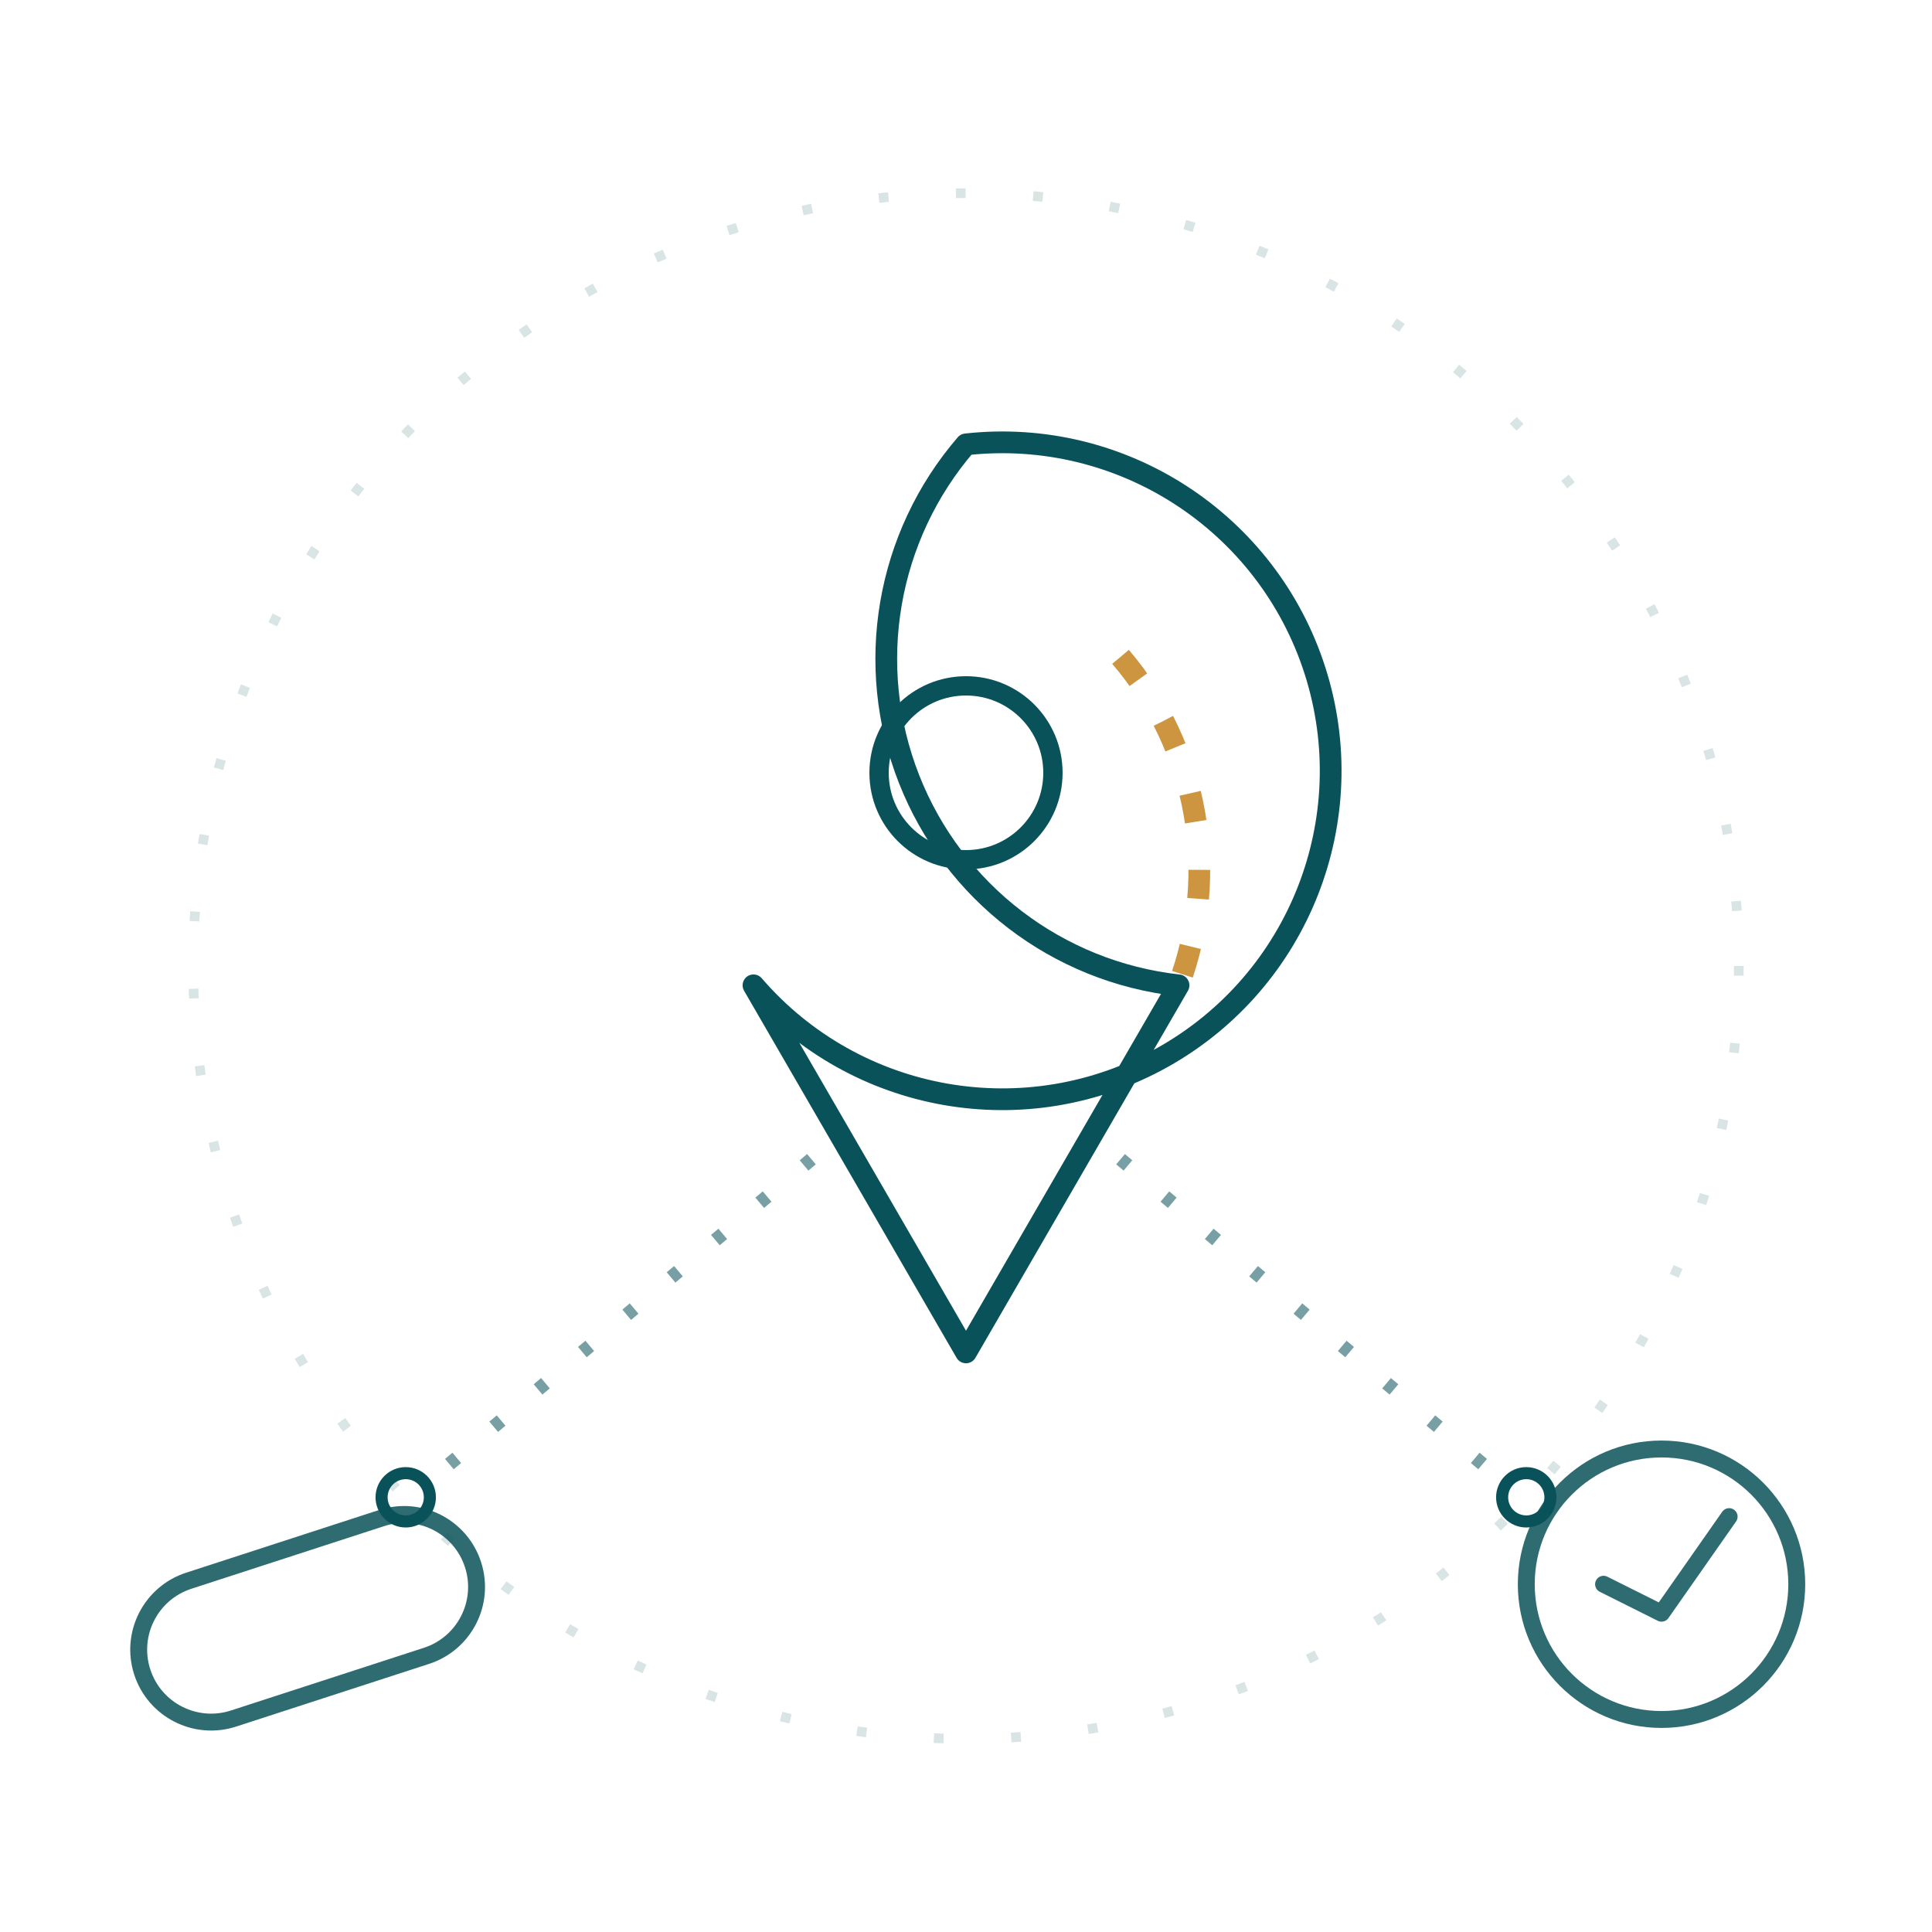
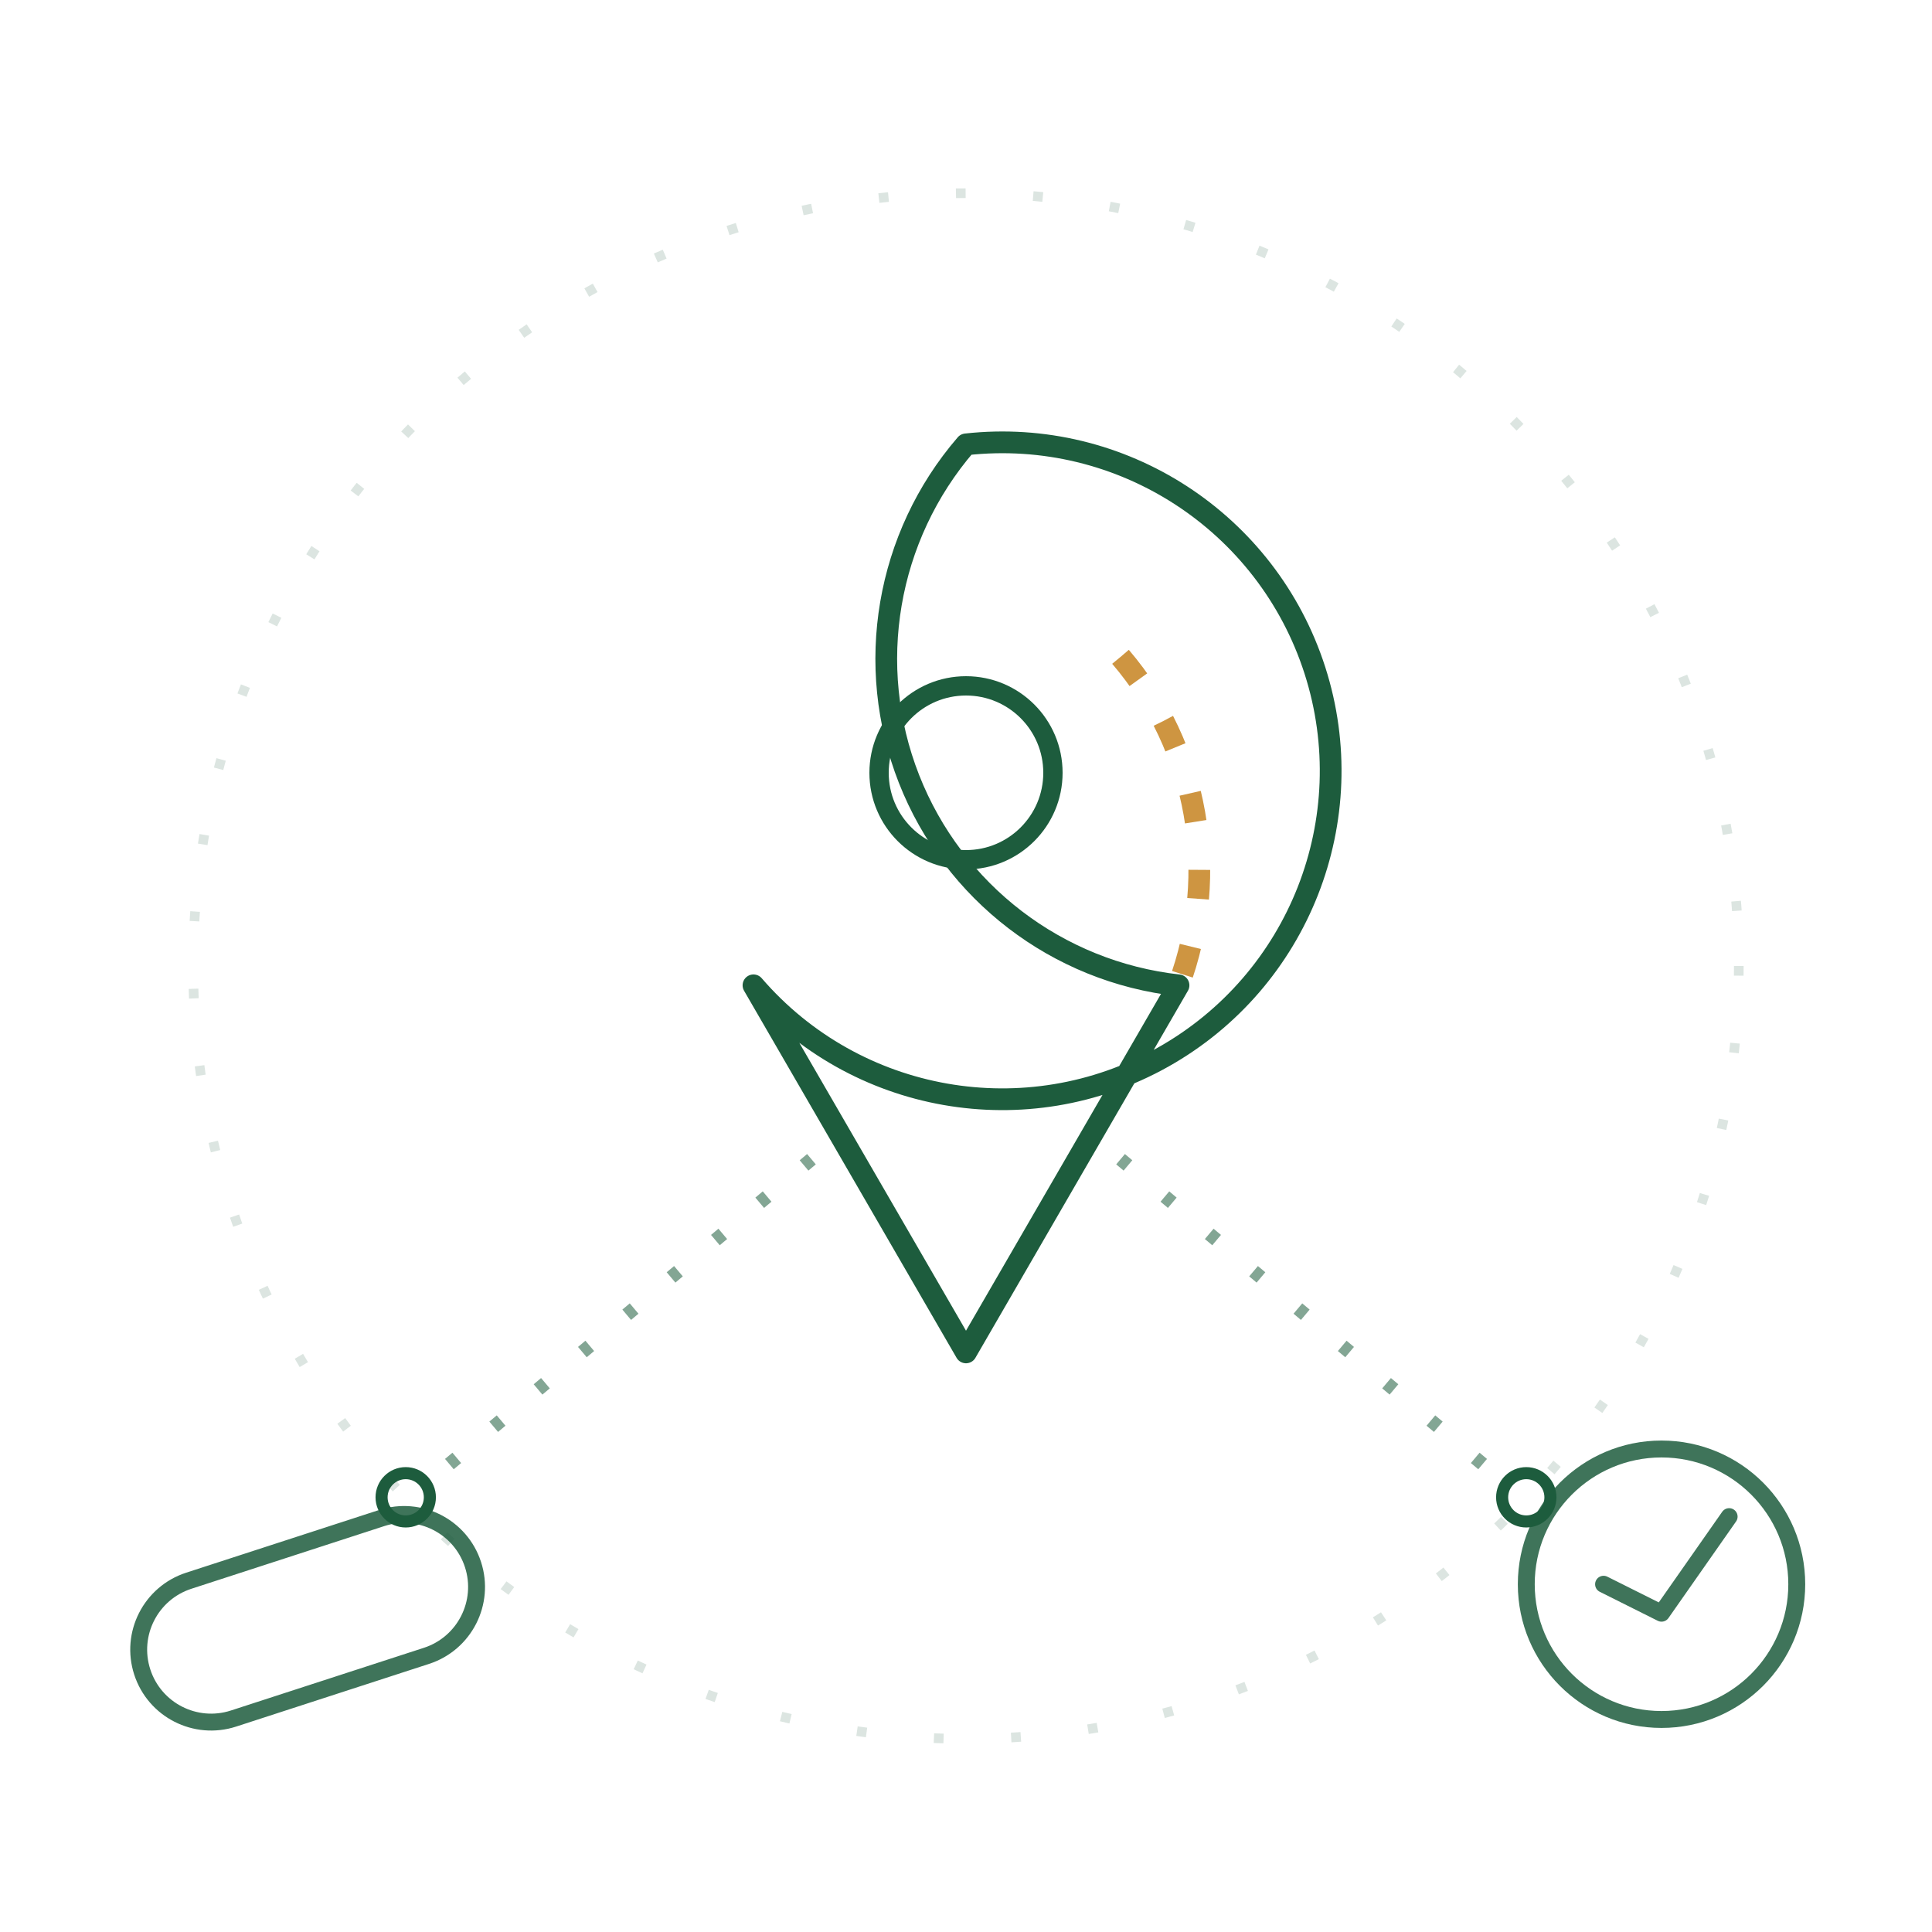
<svg xmlns="http://www.w3.org/2000/svg" viewBox="0 0 200 200" version="1.1" id="svg-not-found-pin">
  <defs id="defs29" />
-   <circle cx="100" cy="100" r="80" fill="none" stroke="#0A5259" stroke-width="1" stroke-dasharray="1 7" opacity="0.16" id="circle2" />
-   <path d="M100,46 A34,34 0 1 1 78,102 L100,140 L122,102 A34,34 0 0 1 100,46 Z" fill="none" stroke="#0A5259" stroke-width="2.25" stroke-linejoin="round" id="path4" />
+   <circle cx="100" cy="100" r="80" fill="none" stroke="#1D5C3D" stroke-width="1" stroke-dasharray="1 7" opacity="0.16" id="circle2" />
+   <path d="M100,46 A34,34 0 1 1 78,102 L100,140 L122,102 A34,34 0 0 1 100,46 Z" fill="none" stroke="#1D5C3D" stroke-width="2.25" stroke-linejoin="round" id="path4" />
  <path d="M116,68 A34,34 0 0 1 122,102" fill="none" stroke="#C98A2C" stroke-width="2.25" stroke-dasharray="3 5" opacity="0.9" id="path6" />
-   <circle cx="100" cy="80" r="9" fill="none" stroke="#0A5259" stroke-width="2" id="circle8" />
-   <path d="M84,120 L46,152" stroke="#0A5259" stroke-width="1.4" stroke-dasharray="1 5" opacity="0.55" fill="none" id="path10" />
-   <circle cx="42" cy="155" r="2.5" fill="none" stroke="#0A5259" stroke-width="1.25" id="circle12" />
+   <circle cx="100" cy="80" r="9" fill="none" stroke="#1D5C3D" stroke-width="2" id="circle8" />
+   <path d="M84,120 L46,152" stroke="#1D5C3D" stroke-width="1.4" stroke-dasharray="1 5" opacity="0.55" fill="none" id="path10" />
+   <circle cx="42" cy="155" r="2.5" fill="none" stroke="#1D5C3D" stroke-width="1.25" id="circle12" />
  <g transform="rotate(-18 32 168)" id="g16">
-     <rect x="14" y="160" width="36" height="15" rx="7.5" fill="none" stroke="#0A5259" stroke-width="1.75" opacity="0.85" id="rect14" />
+     <rect x="14" y="160" width="36" height="15" rx="7.5" fill="none" stroke="#1D5C3D" stroke-width="1.75" opacity="0.85" id="rect14" />
  </g>
-   <path d="M116,120 L154,152" stroke="#0A5259" stroke-width="1.4" stroke-dasharray="1 5" opacity="0.55" fill="none" id="path18" />
-   <circle cx="158" cy="155" r="2.5" fill="none" stroke="#0A5259" stroke-width="1.25" id="circle20" />
-   <circle cx="172" cy="164" r="14" fill="none" stroke="#0A5259" stroke-width="1.75" opacity="0.85" id="circle22" />
-   <path d="M166,164 L172,167 L179,157" fill="none" stroke="#0A5259" stroke-width="1.75" stroke-linecap="round" stroke-linejoin="round" opacity="0.85" id="path24" />
+   <path d="M116,120 L154,152" stroke="#1D5C3D" stroke-width="1.4" stroke-dasharray="1 5" opacity="0.55" fill="none" id="path18" />
+   <circle cx="158" cy="155" r="2.5" fill="none" stroke="#1D5C3D" stroke-width="1.25" id="circle20" />
+   <circle cx="172" cy="164" r="14" fill="none" stroke="#1D5C3D" stroke-width="1.75" opacity="0.85" id="circle22" />
+   <path d="M166,164 L172,167 L179,157" fill="none" stroke="#1D5C3D" stroke-width="1.75" stroke-linecap="round" stroke-linejoin="round" opacity="0.85" id="path24" />
</svg>
